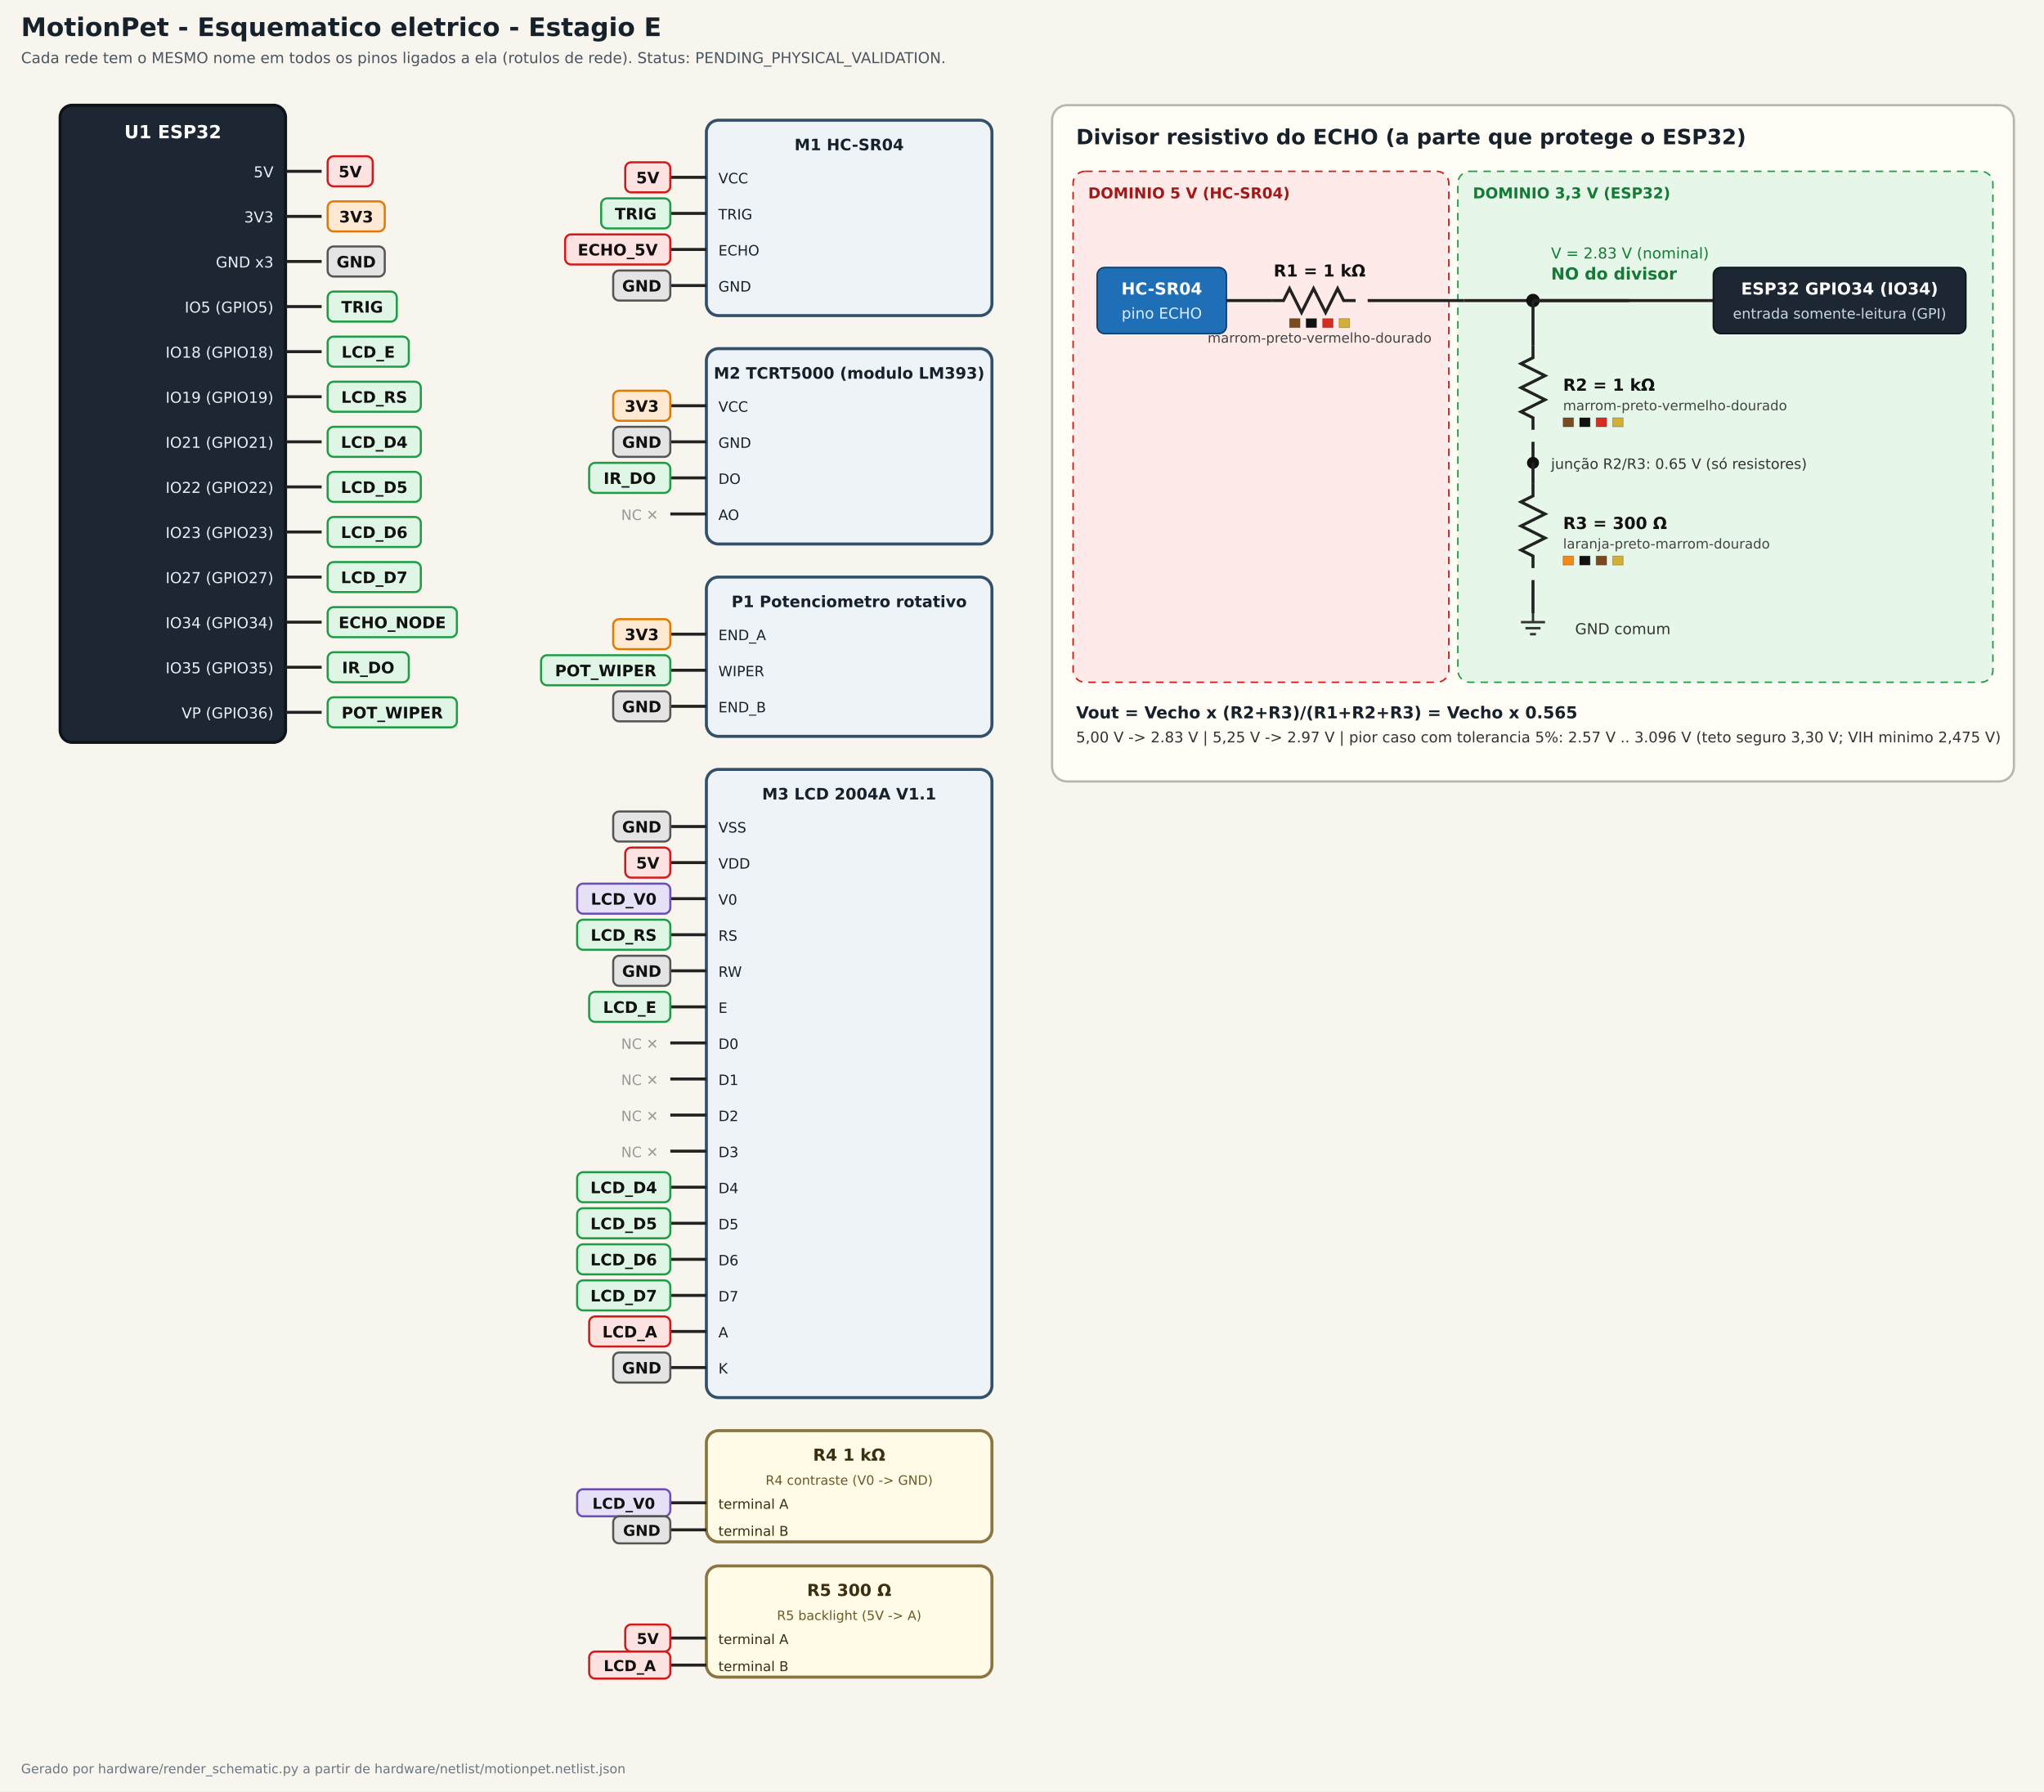
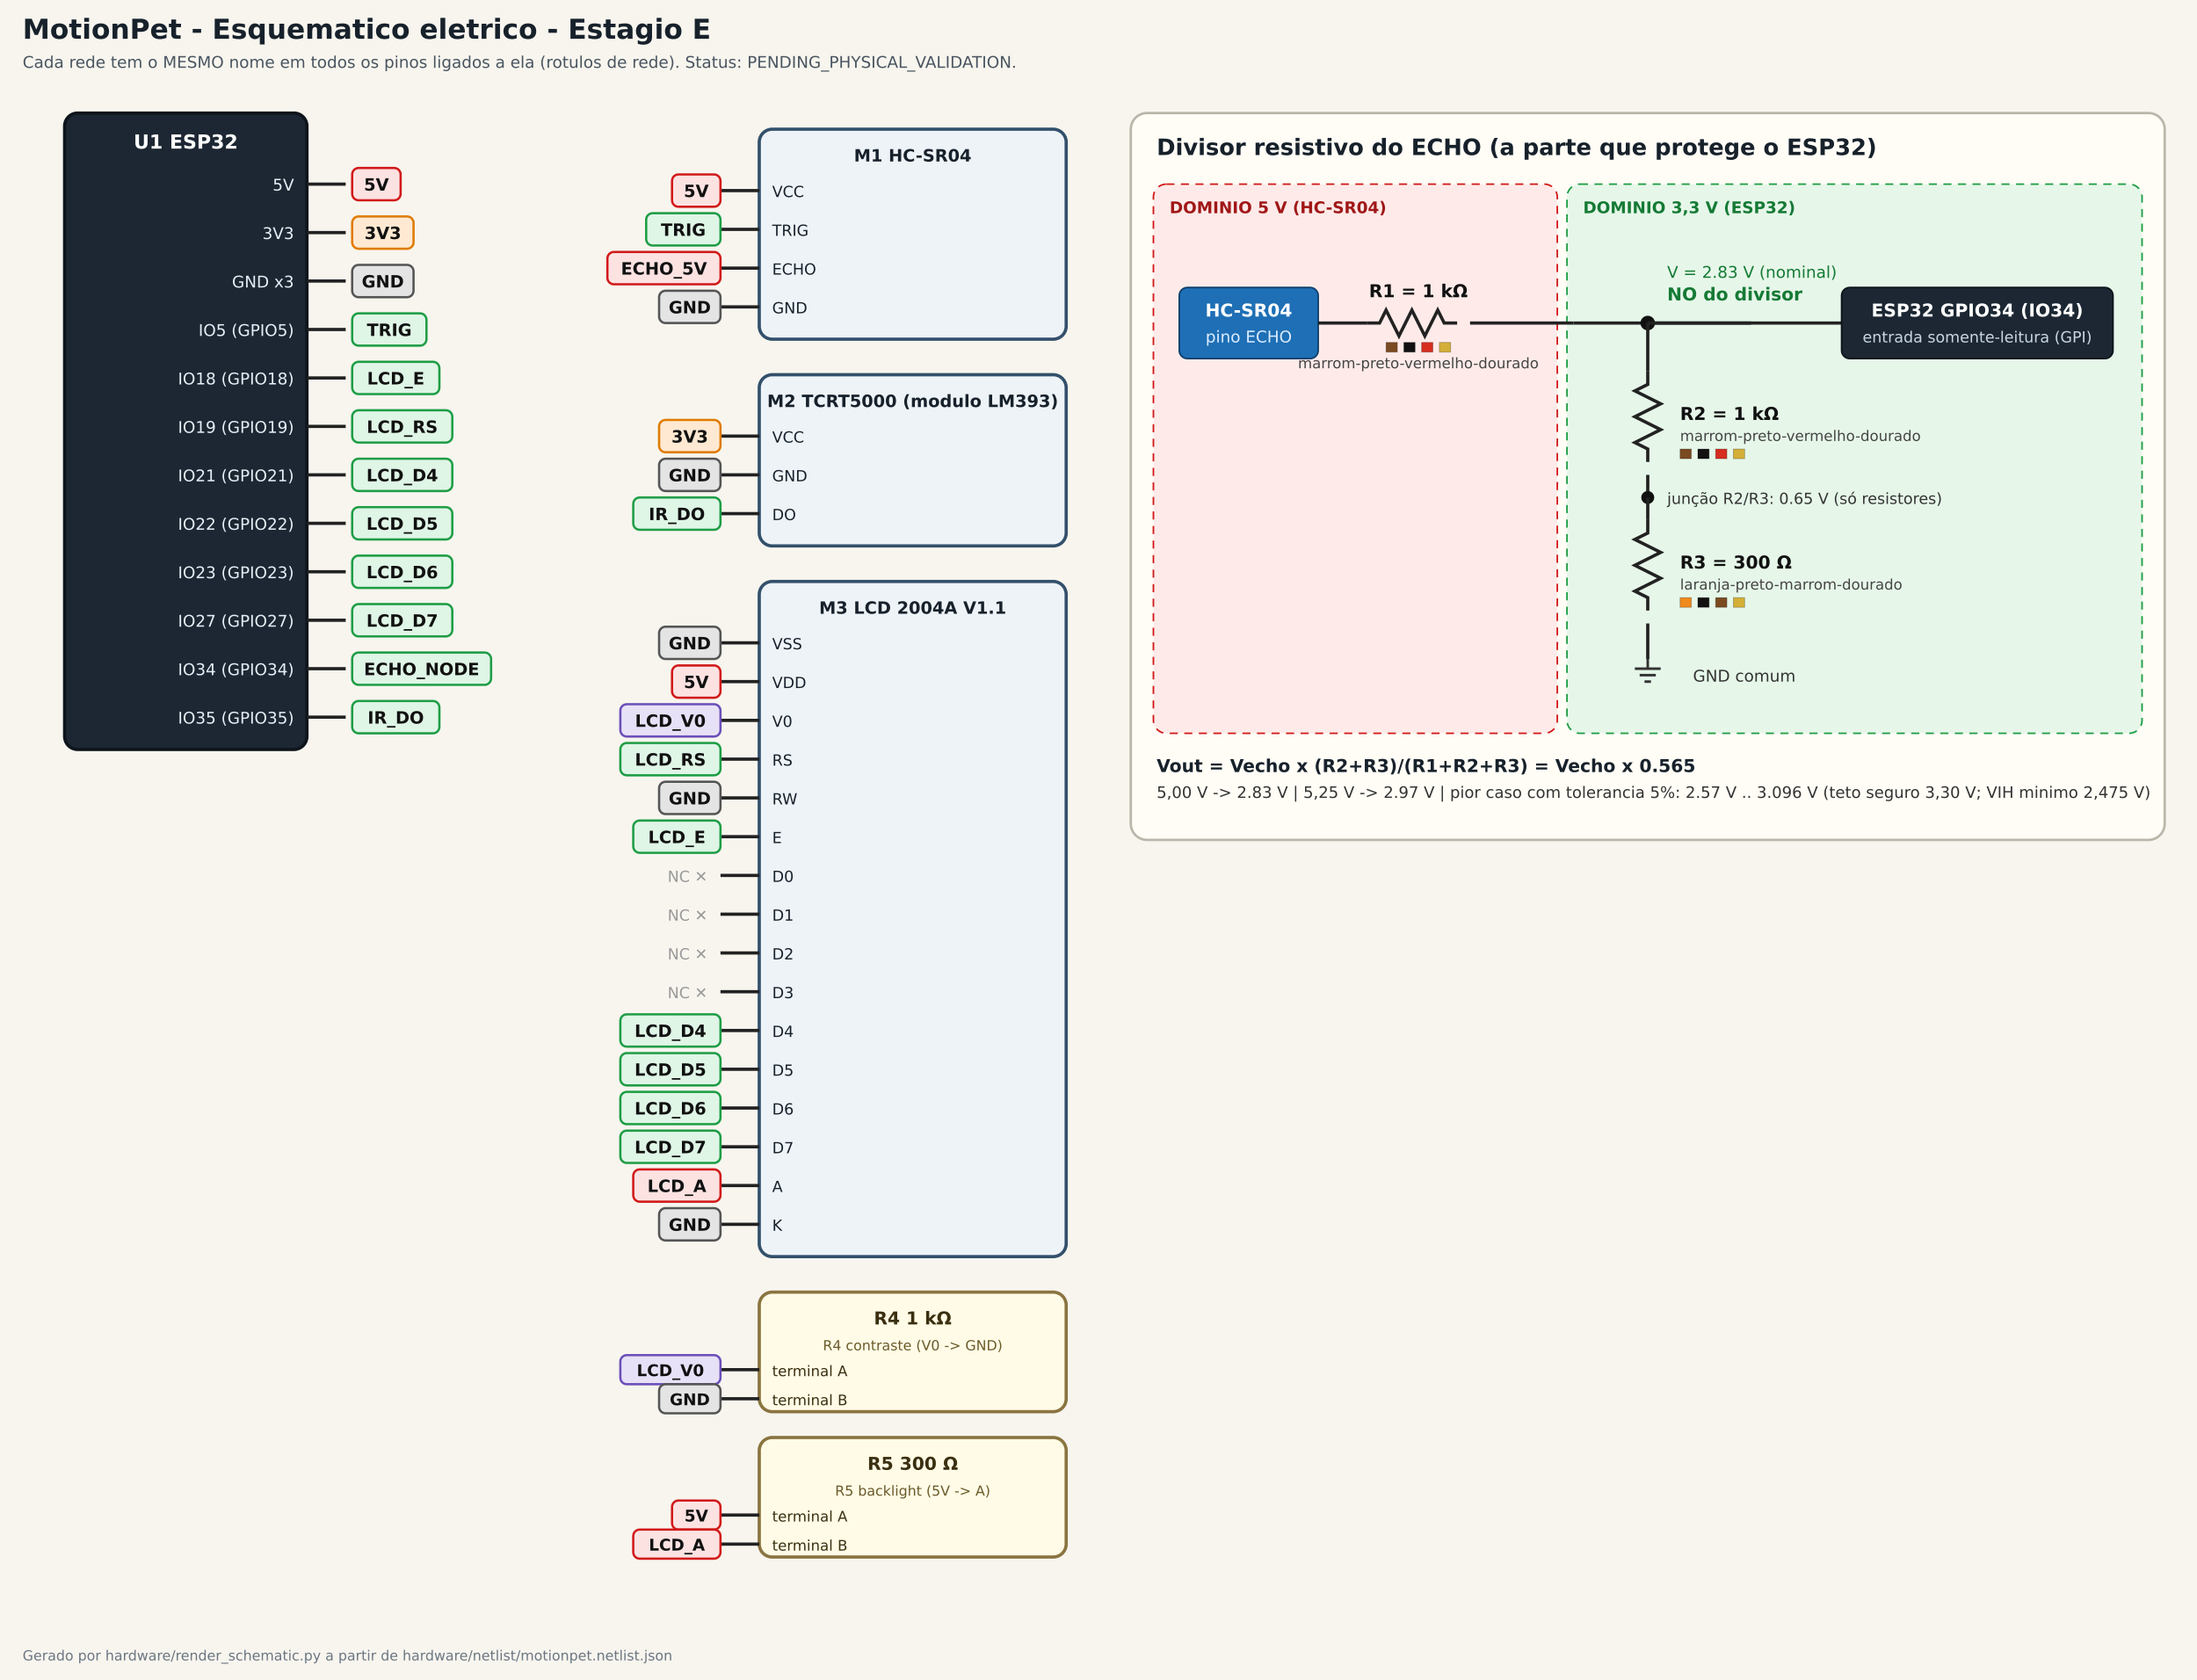
- <svg xmlns="http://www.w3.org/2000/svg" viewBox="0 0 1360 1192" width="1360" height="1192" font-family="DejaVu Sans, Verdana, Arial, sans-serif">
+ <svg xmlns="http://www.w3.org/2000/svg" viewBox="0 0 1360 1040" width="1360" height="1040" font-family="DejaVu Sans, Verdana, Arial, sans-serif">
  <rect width="100%" height="100%" fill="#f7f5ee" />
  <text x="14.0" y="24.0" font-family="DejaVu Sans, Verdana, Arial, sans-serif" font-size="17" fill="#17212b" text-anchor="start" font-weight="bold">MotionPet - Esquematico eletrico - Estagio E</text>
  <text x="14.0" y="42.0" font-family="DejaVu Sans, Verdana, Arial, sans-serif" font-size="10" fill="#4a5560" text-anchor="start" font-weight="normal">Cada rede tem o MESMO nome em todos os pinos ligados a ela (rotulos de rede). Status: PENDING_PHYSICAL_VALIDATION.</text>
-   <rect x="40" y="70" width="150" height="424" rx="8" fill="#1c2733" stroke="#0d141b" stroke-width="2" />
+   <rect x="40" y="70" width="150" height="394" rx="8" fill="#1c2733" stroke="#0d141b" stroke-width="2" />
  <text x="115.0" y="92.0" font-family="DejaVu Sans, Verdana, Arial, sans-serif" font-size="12" fill="#fff" text-anchor="middle" font-weight="bold">U1  ESP32</text>
  <path d="M190,114 h24" stroke="#222" stroke-width="2" />
  <text x="182.0" y="118.0" font-family="DejaVu Sans, Verdana, Arial, sans-serif" font-size="10" fill="#e6eef6" text-anchor="end" font-weight="normal">5V</text>
  <g>
    <rect x="218" y="104" width="30" height="20" rx="4" fill="#fde2e2" stroke="#d11a1a" stroke-width="1.4" />
    <text x="233.0" y="118.0" font-family="DejaVu Sans, Verdana, Arial, sans-serif" font-size="10.5" fill="#111" text-anchor="middle" font-weight="bold">5V</text>
  </g>
  <path d="M190,144 h24" stroke="#222" stroke-width="2" />
  <text x="182.0" y="148.0" font-family="DejaVu Sans, Verdana, Arial, sans-serif" font-size="10" fill="#e6eef6" text-anchor="end" font-weight="normal">3V3</text>
  <g>
    <rect x="218" y="134" width="38" height="20" rx="4" fill="#ffe9d2" stroke="#e07b00" stroke-width="1.4" />
    <text x="237.0" y="148.0" font-family="DejaVu Sans, Verdana, Arial, sans-serif" font-size="10.5" fill="#111" text-anchor="middle" font-weight="bold">3V3</text>
  </g>
  <path d="M190,174 h24" stroke="#222" stroke-width="2" />
  <text x="182.0" y="178.0" font-family="DejaVu Sans, Verdana, Arial, sans-serif" font-size="10" fill="#e6eef6" text-anchor="end" font-weight="normal">GND x3</text>
  <g>
    <rect x="218" y="164" width="38" height="20" rx="4" fill="#e4e4e4" stroke="#555" stroke-width="1.4" />
    <text x="237.0" y="178.0" font-family="DejaVu Sans, Verdana, Arial, sans-serif" font-size="10.5" fill="#111" text-anchor="middle" font-weight="bold">GND</text>
  </g>
  <path d="M190,204 h24" stroke="#222" stroke-width="2" />
  <text x="182.0" y="208.0" font-family="DejaVu Sans, Verdana, Arial, sans-serif" font-size="10" fill="#e6eef6" text-anchor="end" font-weight="normal">IO5 (GPIO5)</text>
  <g>
    <rect x="218" y="194" width="46" height="20" rx="4" fill="#dff5e6" stroke="#1f9d46" stroke-width="1.4" />
    <text x="241.0" y="208.0" font-family="DejaVu Sans, Verdana, Arial, sans-serif" font-size="10.5" fill="#111" text-anchor="middle" font-weight="bold">TRIG</text>
  </g>
  <path d="M190,234 h24" stroke="#222" stroke-width="2" />
  <text x="182.0" y="238.0" font-family="DejaVu Sans, Verdana, Arial, sans-serif" font-size="10" fill="#e6eef6" text-anchor="end" font-weight="normal">IO18 (GPIO18)</text>
  <g>
    <rect x="218" y="224" width="54" height="20" rx="4" fill="#dff5e6" stroke="#1f9d46" stroke-width="1.4" />
    <text x="245.0" y="238.0" font-family="DejaVu Sans, Verdana, Arial, sans-serif" font-size="10.5" fill="#111" text-anchor="middle" font-weight="bold">LCD_E</text>
  </g>
  <path d="M190,264 h24" stroke="#222" stroke-width="2" />
  <text x="182.0" y="268.0" font-family="DejaVu Sans, Verdana, Arial, sans-serif" font-size="10" fill="#e6eef6" text-anchor="end" font-weight="normal">IO19 (GPIO19)</text>
  <g>
    <rect x="218" y="254" width="62" height="20" rx="4" fill="#dff5e6" stroke="#1f9d46" stroke-width="1.4" />
    <text x="249.0" y="268.0" font-family="DejaVu Sans, Verdana, Arial, sans-serif" font-size="10.5" fill="#111" text-anchor="middle" font-weight="bold">LCD_RS</text>
  </g>
  <path d="M190,294 h24" stroke="#222" stroke-width="2" />
  <text x="182.0" y="298.0" font-family="DejaVu Sans, Verdana, Arial, sans-serif" font-size="10" fill="#e6eef6" text-anchor="end" font-weight="normal">IO21 (GPIO21)</text>
  <g>
    <rect x="218" y="284" width="62" height="20" rx="4" fill="#dff5e6" stroke="#1f9d46" stroke-width="1.4" />
    <text x="249.0" y="298.0" font-family="DejaVu Sans, Verdana, Arial, sans-serif" font-size="10.5" fill="#111" text-anchor="middle" font-weight="bold">LCD_D4</text>
  </g>
  <path d="M190,324 h24" stroke="#222" stroke-width="2" />
  <text x="182.0" y="328.0" font-family="DejaVu Sans, Verdana, Arial, sans-serif" font-size="10" fill="#e6eef6" text-anchor="end" font-weight="normal">IO22 (GPIO22)</text>
  <g>
    <rect x="218" y="314" width="62" height="20" rx="4" fill="#dff5e6" stroke="#1f9d46" stroke-width="1.4" />
    <text x="249.0" y="328.0" font-family="DejaVu Sans, Verdana, Arial, sans-serif" font-size="10.5" fill="#111" text-anchor="middle" font-weight="bold">LCD_D5</text>
  </g>
  <path d="M190,354 h24" stroke="#222" stroke-width="2" />
  <text x="182.0" y="358.0" font-family="DejaVu Sans, Verdana, Arial, sans-serif" font-size="10" fill="#e6eef6" text-anchor="end" font-weight="normal">IO23 (GPIO23)</text>
  <g>
    <rect x="218" y="344" width="62" height="20" rx="4" fill="#dff5e6" stroke="#1f9d46" stroke-width="1.4" />
    <text x="249.0" y="358.0" font-family="DejaVu Sans, Verdana, Arial, sans-serif" font-size="10.5" fill="#111" text-anchor="middle" font-weight="bold">LCD_D6</text>
  </g>
  <path d="M190,384 h24" stroke="#222" stroke-width="2" />
  <text x="182.0" y="388.0" font-family="DejaVu Sans, Verdana, Arial, sans-serif" font-size="10" fill="#e6eef6" text-anchor="end" font-weight="normal">IO27 (GPIO27)</text>
  <g>
    <rect x="218" y="374" width="62" height="20" rx="4" fill="#dff5e6" stroke="#1f9d46" stroke-width="1.4" />
    <text x="249.0" y="388.0" font-family="DejaVu Sans, Verdana, Arial, sans-serif" font-size="10.5" fill="#111" text-anchor="middle" font-weight="bold">LCD_D7</text>
  </g>
  <path d="M190,414 h24" stroke="#222" stroke-width="2" />
  <text x="182.0" y="418.0" font-family="DejaVu Sans, Verdana, Arial, sans-serif" font-size="10" fill="#e6eef6" text-anchor="end" font-weight="normal">IO34 (GPIO34)</text>
  <g>
    <rect x="218" y="404" width="86" height="20" rx="4" fill="#dff5e6" stroke="#1f9d46" stroke-width="1.4" />
    <text x="261.0" y="418.0" font-family="DejaVu Sans, Verdana, Arial, sans-serif" font-size="10.5" fill="#111" text-anchor="middle" font-weight="bold">ECHO_NODE</text>
  </g>
  <path d="M190,444 h24" stroke="#222" stroke-width="2" />
  <text x="182.0" y="448.0" font-family="DejaVu Sans, Verdana, Arial, sans-serif" font-size="10" fill="#e6eef6" text-anchor="end" font-weight="normal">IO35 (GPIO35)</text>
  <g>
    <rect x="218" y="434" width="54" height="20" rx="4" fill="#dff5e6" stroke="#1f9d46" stroke-width="1.4" />
    <text x="245.0" y="448.0" font-family="DejaVu Sans, Verdana, Arial, sans-serif" font-size="10.5" fill="#111" text-anchor="middle" font-weight="bold">IR_DO</text>
-   </g>
-   <path d="M190,474 h24" stroke="#222" stroke-width="2" />
-   <text x="182.0" y="478.0" font-family="DejaVu Sans, Verdana, Arial, sans-serif" font-size="10" fill="#e6eef6" text-anchor="end" font-weight="normal">VP (GPIO36)</text>
-   <g>
-     <rect x="218" y="464" width="86" height="20" rx="4" fill="#dff5e6" stroke="#1f9d46" stroke-width="1.4" />
-     <text x="261.0" y="478.0" font-family="DejaVu Sans, Verdana, Arial, sans-serif" font-size="10.5" fill="#111" text-anchor="middle" font-weight="bold">POT_WIPER</text>
  </g>
  <rect x="470" y="80" width="190" height="130" rx="8" fill="#eef3f8" stroke="#33506b" stroke-width="2" />
  <text x="565.0" y="100.0" font-family="DejaVu Sans, Verdana, Arial, sans-serif" font-size="10.5" fill="#17212b" text-anchor="middle" font-weight="bold">M1  HC-SR04</text>
  <path d="M470,118 h-24" stroke="#222" stroke-width="2" />
  <text x="478.0" y="122.0" font-family="DejaVu Sans, Verdana, Arial, sans-serif" font-size="9.5" fill="#17212b" text-anchor="start" font-weight="normal">VCC</text>
  <g>
    <rect x="416" y="108" width="30" height="20" rx="4" fill="#fde2e2" stroke="#d11a1a" stroke-width="1.4" />
    <text x="431.0" y="122.0" font-family="DejaVu Sans, Verdana, Arial, sans-serif" font-size="10.5" fill="#111" text-anchor="middle" font-weight="bold">5V</text>
  </g>
  <path d="M470,142 h-24" stroke="#222" stroke-width="2" />
  <text x="478.0" y="146.0" font-family="DejaVu Sans, Verdana, Arial, sans-serif" font-size="9.5" fill="#17212b" text-anchor="start" font-weight="normal">TRIG</text>
  <g>
    <rect x="400" y="132" width="46" height="20" rx="4" fill="#dff5e6" stroke="#1f9d46" stroke-width="1.4" />
    <text x="423.0" y="146.0" font-family="DejaVu Sans, Verdana, Arial, sans-serif" font-size="10.5" fill="#111" text-anchor="middle" font-weight="bold">TRIG</text>
  </g>
  <path d="M470,166 h-24" stroke="#222" stroke-width="2" />
  <text x="478.0" y="170.0" font-family="DejaVu Sans, Verdana, Arial, sans-serif" font-size="9.5" fill="#17212b" text-anchor="start" font-weight="normal">ECHO</text>
  <g>
    <rect x="376" y="156" width="70" height="20" rx="4" fill="#fde2e2" stroke="#d11a1a" stroke-width="1.4" />
    <text x="411.0" y="170.0" font-family="DejaVu Sans, Verdana, Arial, sans-serif" font-size="10.5" fill="#111" text-anchor="middle" font-weight="bold">ECHO_5V</text>
  </g>
  <path d="M470,190 h-24" stroke="#222" stroke-width="2" />
  <text x="478.0" y="194.0" font-family="DejaVu Sans, Verdana, Arial, sans-serif" font-size="9.5" fill="#17212b" text-anchor="start" font-weight="normal">GND</text>
  <g>
    <rect x="408" y="180" width="38" height="20" rx="4" fill="#e4e4e4" stroke="#555" stroke-width="1.4" />
    <text x="427.0" y="194.0" font-family="DejaVu Sans, Verdana, Arial, sans-serif" font-size="10.5" fill="#111" text-anchor="middle" font-weight="bold">GND</text>
  </g>
-   <rect x="470" y="232" width="190" height="130" rx="8" fill="#eef3f8" stroke="#33506b" stroke-width="2" />
+   <rect x="470" y="232" width="190" height="106" rx="8" fill="#eef3f8" stroke="#33506b" stroke-width="2" />
  <text x="565.0" y="252.0" font-family="DejaVu Sans, Verdana, Arial, sans-serif" font-size="10.5" fill="#17212b" text-anchor="middle" font-weight="bold">M2  TCRT5000 (modulo LM393)</text>
  <path d="M470,270 h-24" stroke="#222" stroke-width="2" />
  <text x="478.0" y="274.0" font-family="DejaVu Sans, Verdana, Arial, sans-serif" font-size="9.5" fill="#17212b" text-anchor="start" font-weight="normal">VCC</text>
  <g>
    <rect x="408" y="260" width="38" height="20" rx="4" fill="#ffe9d2" stroke="#e07b00" stroke-width="1.4" />
    <text x="427.0" y="274.0" font-family="DejaVu Sans, Verdana, Arial, sans-serif" font-size="10.5" fill="#111" text-anchor="middle" font-weight="bold">3V3</text>
  </g>
  <path d="M470,294 h-24" stroke="#222" stroke-width="2" />
  <text x="478.0" y="298.0" font-family="DejaVu Sans, Verdana, Arial, sans-serif" font-size="9.5" fill="#17212b" text-anchor="start" font-weight="normal">GND</text>
  <g>
    <rect x="408" y="284" width="38" height="20" rx="4" fill="#e4e4e4" stroke="#555" stroke-width="1.4" />
    <text x="427.0" y="298.0" font-family="DejaVu Sans, Verdana, Arial, sans-serif" font-size="10.5" fill="#111" text-anchor="middle" font-weight="bold">GND</text>
  </g>
  <path d="M470,318 h-24" stroke="#222" stroke-width="2" />
  <text x="478.0" y="322.0" font-family="DejaVu Sans, Verdana, Arial, sans-serif" font-size="9.5" fill="#17212b" text-anchor="start" font-weight="normal">DO</text>
  <g>
    <rect x="392" y="308" width="54" height="20" rx="4" fill="#dff5e6" stroke="#1f9d46" stroke-width="1.4" />
    <text x="419.0" y="322.0" font-family="DejaVu Sans, Verdana, Arial, sans-serif" font-size="10.5" fill="#111" text-anchor="middle" font-weight="bold">IR_DO</text>
  </g>
-   <path d="M470,342 h-24" stroke="#222" stroke-width="2" />
-   <text x="478.0" y="346.0" font-family="DejaVu Sans, Verdana, Arial, sans-serif" font-size="9.5" fill="#17212b" text-anchor="start" font-weight="normal">AO</text>
-   <text x="438.0" y="346.0" font-family="DejaVu Sans, Verdana, Arial, sans-serif" font-size="9.5" fill="#999" text-anchor="end" font-weight="normal">NC ✕</text>
-   <rect x="470" y="384" width="190" height="106" rx="8" fill="#eef3f8" stroke="#33506b" stroke-width="2" />
-   <text x="565.0" y="404.0" font-family="DejaVu Sans, Verdana, Arial, sans-serif" font-size="10.5" fill="#17212b" text-anchor="middle" font-weight="bold">P1  Potenciometro rotativo</text>
+   <rect x="470" y="360" width="190" height="418" rx="8" fill="#eef3f8" stroke="#33506b" stroke-width="2" />
+   <text x="565.0" y="380.0" font-family="DejaVu Sans, Verdana, Arial, sans-serif" font-size="10.5" fill="#17212b" text-anchor="middle" font-weight="bold">M3  LCD 2004A V1.1</text>
+   <path d="M470,398 h-24" stroke="#222" stroke-width="2" />
+   <text x="478.0" y="402.0" font-family="DejaVu Sans, Verdana, Arial, sans-serif" font-size="9.5" fill="#17212b" text-anchor="start" font-weight="normal">VSS</text>
+   <g>
+     <rect x="408" y="388" width="38" height="20" rx="4" fill="#e4e4e4" stroke="#555" stroke-width="1.4" />
+     <text x="427.0" y="402.0" font-family="DejaVu Sans, Verdana, Arial, sans-serif" font-size="10.5" fill="#111" text-anchor="middle" font-weight="bold">GND</text>
+   </g>
  <path d="M470,422 h-24" stroke="#222" stroke-width="2" />
-   <text x="478.0" y="426.0" font-family="DejaVu Sans, Verdana, Arial, sans-serif" font-size="9.5" fill="#17212b" text-anchor="start" font-weight="normal">END_A</text>
-   <g>
-     <rect x="408" y="412" width="38" height="20" rx="4" fill="#ffe9d2" stroke="#e07b00" stroke-width="1.4" />
-     <text x="427.0" y="426.0" font-family="DejaVu Sans, Verdana, Arial, sans-serif" font-size="10.5" fill="#111" text-anchor="middle" font-weight="bold">3V3</text>
+   <text x="478.0" y="426.0" font-family="DejaVu Sans, Verdana, Arial, sans-serif" font-size="9.5" fill="#17212b" text-anchor="start" font-weight="normal">VDD</text>
+   <g>
+     <rect x="416" y="412" width="30" height="20" rx="4" fill="#fde2e2" stroke="#d11a1a" stroke-width="1.4" />
+     <text x="431.0" y="426.0" font-family="DejaVu Sans, Verdana, Arial, sans-serif" font-size="10.5" fill="#111" text-anchor="middle" font-weight="bold">5V</text>
  </g>
  <path d="M470,446 h-24" stroke="#222" stroke-width="2" />
-   <text x="478.0" y="450.0" font-family="DejaVu Sans, Verdana, Arial, sans-serif" font-size="9.5" fill="#17212b" text-anchor="start" font-weight="normal">WIPER</text>
-   <g>
-     <rect x="360" y="436" width="86" height="20" rx="4" fill="#dff5e6" stroke="#1f9d46" stroke-width="1.4" />
-     <text x="403.0" y="450.0" font-family="DejaVu Sans, Verdana, Arial, sans-serif" font-size="10.5" fill="#111" text-anchor="middle" font-weight="bold">POT_WIPER</text>
+   <text x="478.0" y="450.0" font-family="DejaVu Sans, Verdana, Arial, sans-serif" font-size="9.5" fill="#17212b" text-anchor="start" font-weight="normal">V0</text>
+   <g>
+     <rect x="384" y="436" width="62" height="20" rx="4" fill="#e7e1f7" stroke="#6b4fb8" stroke-width="1.4" />
+     <text x="415.0" y="450.0" font-family="DejaVu Sans, Verdana, Arial, sans-serif" font-size="10.5" fill="#111" text-anchor="middle" font-weight="bold">LCD_V0</text>
  </g>
  <path d="M470,470 h-24" stroke="#222" stroke-width="2" />
-   <text x="478.0" y="474.0" font-family="DejaVu Sans, Verdana, Arial, sans-serif" font-size="9.5" fill="#17212b" text-anchor="start" font-weight="normal">END_B</text>
-   <g>
-     <rect x="408" y="460" width="38" height="20" rx="4" fill="#e4e4e4" stroke="#555" stroke-width="1.4" />
-     <text x="427.0" y="474.0" font-family="DejaVu Sans, Verdana, Arial, sans-serif" font-size="10.5" fill="#111" text-anchor="middle" font-weight="bold">GND</text>
-   </g>
-   <rect x="470" y="512" width="190" height="418" rx="8" fill="#eef3f8" stroke="#33506b" stroke-width="2" />
-   <text x="565.0" y="532.0" font-family="DejaVu Sans, Verdana, Arial, sans-serif" font-size="10.5" fill="#17212b" text-anchor="middle" font-weight="bold">M3  LCD 2004A V1.1</text>
-   <path d="M470,550 h-24" stroke="#222" stroke-width="2" />
-   <text x="478.0" y="554.0" font-family="DejaVu Sans, Verdana, Arial, sans-serif" font-size="9.5" fill="#17212b" text-anchor="start" font-weight="normal">VSS</text>
-   <g>
-     <rect x="408" y="540" width="38" height="20" rx="4" fill="#e4e4e4" stroke="#555" stroke-width="1.4" />
-     <text x="427.0" y="554.0" font-family="DejaVu Sans, Verdana, Arial, sans-serif" font-size="10.5" fill="#111" text-anchor="middle" font-weight="bold">GND</text>
-   </g>
-   <path d="M470,574 h-24" stroke="#222" stroke-width="2" />
-   <text x="478.0" y="578.0" font-family="DejaVu Sans, Verdana, Arial, sans-serif" font-size="9.5" fill="#17212b" text-anchor="start" font-weight="normal">VDD</text>
-   <g>
-     <rect x="416" y="564" width="30" height="20" rx="4" fill="#fde2e2" stroke="#d11a1a" stroke-width="1.4" />
-     <text x="431.0" y="578.0" font-family="DejaVu Sans, Verdana, Arial, sans-serif" font-size="10.5" fill="#111" text-anchor="middle" font-weight="bold">5V</text>
-   </g>
-   <path d="M470,598 h-24" stroke="#222" stroke-width="2" />
-   <text x="478.0" y="602.0" font-family="DejaVu Sans, Verdana, Arial, sans-serif" font-size="9.5" fill="#17212b" text-anchor="start" font-weight="normal">V0</text>
-   <g>
-     <rect x="384" y="588" width="62" height="20" rx="4" fill="#e7e1f7" stroke="#6b4fb8" stroke-width="1.4" />
-     <text x="415.0" y="602.0" font-family="DejaVu Sans, Verdana, Arial, sans-serif" font-size="10.5" fill="#111" text-anchor="middle" font-weight="bold">LCD_V0</text>
-   </g>
-   <path d="M470,622 h-24" stroke="#222" stroke-width="2" />
-   <text x="478.0" y="626.0" font-family="DejaVu Sans, Verdana, Arial, sans-serif" font-size="9.5" fill="#17212b" text-anchor="start" font-weight="normal">RS</text>
-   <g>
-     <rect x="384" y="612" width="62" height="20" rx="4" fill="#dff5e6" stroke="#1f9d46" stroke-width="1.4" />
-     <text x="415.0" y="626.0" font-family="DejaVu Sans, Verdana, Arial, sans-serif" font-size="10.5" fill="#111" text-anchor="middle" font-weight="bold">LCD_RS</text>
-   </g>
-   <path d="M470,646 h-24" stroke="#222" stroke-width="2" />
-   <text x="478.0" y="650.0" font-family="DejaVu Sans, Verdana, Arial, sans-serif" font-size="9.5" fill="#17212b" text-anchor="start" font-weight="normal">RW</text>
-   <g>
-     <rect x="408" y="636" width="38" height="20" rx="4" fill="#e4e4e4" stroke="#555" stroke-width="1.4" />
-     <text x="427.0" y="650.0" font-family="DejaVu Sans, Verdana, Arial, sans-serif" font-size="10.5" fill="#111" text-anchor="middle" font-weight="bold">GND</text>
-   </g>
-   <path d="M470,670 h-24" stroke="#222" stroke-width="2" />
-   <text x="478.0" y="674.0" font-family="DejaVu Sans, Verdana, Arial, sans-serif" font-size="9.5" fill="#17212b" text-anchor="start" font-weight="normal">E</text>
-   <g>
-     <rect x="392" y="660" width="54" height="20" rx="4" fill="#dff5e6" stroke="#1f9d46" stroke-width="1.4" />
-     <text x="419.0" y="674.0" font-family="DejaVu Sans, Verdana, Arial, sans-serif" font-size="10.5" fill="#111" text-anchor="middle" font-weight="bold">LCD_E</text>
-   </g>
-   <path d="M470,694 h-24" stroke="#222" stroke-width="2" />
-   <text x="478.0" y="698.0" font-family="DejaVu Sans, Verdana, Arial, sans-serif" font-size="9.5" fill="#17212b" text-anchor="start" font-weight="normal">D0</text>
-   <text x="438.0" y="698.0" font-family="DejaVu Sans, Verdana, Arial, sans-serif" font-size="9.5" fill="#999" text-anchor="end" font-weight="normal">NC ✕</text>
-   <path d="M470,718 h-24" stroke="#222" stroke-width="2" />
-   <text x="478.0" y="722.0" font-family="DejaVu Sans, Verdana, Arial, sans-serif" font-size="9.5" fill="#17212b" text-anchor="start" font-weight="normal">D1</text>
-   <text x="438.0" y="722.0" font-family="DejaVu Sans, Verdana, Arial, sans-serif" font-size="9.5" fill="#999" text-anchor="end" font-weight="normal">NC ✕</text>
-   <path d="M470,742 h-24" stroke="#222" stroke-width="2" />
-   <text x="478.0" y="746.0" font-family="DejaVu Sans, Verdana, Arial, sans-serif" font-size="9.5" fill="#17212b" text-anchor="start" font-weight="normal">D2</text>
-   <text x="438.0" y="746.0" font-family="DejaVu Sans, Verdana, Arial, sans-serif" font-size="9.5" fill="#999" text-anchor="end" font-weight="normal">NC ✕</text>
-   <path d="M470,766 h-24" stroke="#222" stroke-width="2" />
-   <text x="478.0" y="770.0" font-family="DejaVu Sans, Verdana, Arial, sans-serif" font-size="9.5" fill="#17212b" text-anchor="start" font-weight="normal">D3</text>
-   <text x="438.0" y="770.0" font-family="DejaVu Sans, Verdana, Arial, sans-serif" font-size="9.5" fill="#999" text-anchor="end" font-weight="normal">NC ✕</text>
-   <path d="M470,790 h-24" stroke="#222" stroke-width="2" />
-   <text x="478.0" y="794.0" font-family="DejaVu Sans, Verdana, Arial, sans-serif" font-size="9.5" fill="#17212b" text-anchor="start" font-weight="normal">D4</text>
-   <g>
-     <rect x="384" y="780" width="62" height="20" rx="4" fill="#dff5e6" stroke="#1f9d46" stroke-width="1.4" />
-     <text x="415.0" y="794.0" font-family="DejaVu Sans, Verdana, Arial, sans-serif" font-size="10.5" fill="#111" text-anchor="middle" font-weight="bold">LCD_D4</text>
-   </g>
-   <path d="M470,814 h-24" stroke="#222" stroke-width="2" />
-   <text x="478.0" y="818.0" font-family="DejaVu Sans, Verdana, Arial, sans-serif" font-size="9.5" fill="#17212b" text-anchor="start" font-weight="normal">D5</text>
-   <g>
-     <rect x="384" y="804" width="62" height="20" rx="4" fill="#dff5e6" stroke="#1f9d46" stroke-width="1.4" />
-     <text x="415.0" y="818.0" font-family="DejaVu Sans, Verdana, Arial, sans-serif" font-size="10.5" fill="#111" text-anchor="middle" font-weight="bold">LCD_D5</text>
-   </g>
-   <path d="M470,838 h-24" stroke="#222" stroke-width="2" />
-   <text x="478.0" y="842.0" font-family="DejaVu Sans, Verdana, Arial, sans-serif" font-size="9.5" fill="#17212b" text-anchor="start" font-weight="normal">D6</text>
-   <g>
-     <rect x="384" y="828" width="62" height="20" rx="4" fill="#dff5e6" stroke="#1f9d46" stroke-width="1.4" />
-     <text x="415.0" y="842.0" font-family="DejaVu Sans, Verdana, Arial, sans-serif" font-size="10.5" fill="#111" text-anchor="middle" font-weight="bold">LCD_D6</text>
-   </g>
-   <path d="M470,862 h-24" stroke="#222" stroke-width="2" />
-   <text x="478.0" y="866.0" font-family="DejaVu Sans, Verdana, Arial, sans-serif" font-size="9.5" fill="#17212b" text-anchor="start" font-weight="normal">D7</text>
-   <g>
-     <rect x="384" y="852" width="62" height="20" rx="4" fill="#dff5e6" stroke="#1f9d46" stroke-width="1.4" />
-     <text x="415.0" y="866.0" font-family="DejaVu Sans, Verdana, Arial, sans-serif" font-size="10.5" fill="#111" text-anchor="middle" font-weight="bold">LCD_D7</text>
-   </g>
-   <path d="M470,886 h-24" stroke="#222" stroke-width="2" />
-   <text x="478.0" y="890.0" font-family="DejaVu Sans, Verdana, Arial, sans-serif" font-size="9.5" fill="#17212b" text-anchor="start" font-weight="normal">A</text>
-   <g>
-     <rect x="392" y="876" width="54" height="20" rx="4" fill="#fde2e2" stroke="#d11a1a" stroke-width="1.4" />
-     <text x="419.0" y="890.0" font-family="DejaVu Sans, Verdana, Arial, sans-serif" font-size="10.5" fill="#111" text-anchor="middle" font-weight="bold">LCD_A</text>
-   </g>
-   <path d="M470,910 h-24" stroke="#222" stroke-width="2" />
-   <text x="478.0" y="914.0" font-family="DejaVu Sans, Verdana, Arial, sans-serif" font-size="9.5" fill="#17212b" text-anchor="start" font-weight="normal">K</text>
-   <g>
-     <rect x="408" y="900" width="38" height="20" rx="4" fill="#e4e4e4" stroke="#555" stroke-width="1.4" />
-     <text x="427.0" y="914.0" font-family="DejaVu Sans, Verdana, Arial, sans-serif" font-size="10.5" fill="#111" text-anchor="middle" font-weight="bold">GND</text>
-   </g>
-   <rect x="470" y="952" width="190" height="74" rx="8" fill="#fffbe6" stroke="#8a7440" stroke-width="2" />
-   <text x="565.0" y="972.0" font-family="DejaVu Sans, Verdana, Arial, sans-serif" font-size="11" fill="#3a2f10" text-anchor="middle" font-weight="bold">R4  1 kΩ</text>
-   <text x="565.0" y="988.0" font-family="DejaVu Sans, Verdana, Arial, sans-serif" font-size="8.6" fill="#6a5a2a" text-anchor="middle" font-weight="normal">R4 contraste (V0 -&gt; GND)</text>
-   <path d="M470,1000 h-24" stroke="#222" stroke-width="2" />
-   <g>
-     <rect x="384" y="991" width="62" height="18" rx="4" fill="#e7e1f7" stroke="#6b4fb8" stroke-width="1.4" />
-     <text x="415.0" y="1004.0" font-family="DejaVu Sans, Verdana, Arial, sans-serif" font-size="10" fill="#111" text-anchor="middle" font-weight="bold">LCD_V0</text>
-   </g>
-   <text x="478.0" y="1004.0" font-family="DejaVu Sans, Verdana, Arial, sans-serif" font-size="9" fill="#3a2f10" text-anchor="start" font-weight="normal">terminal A</text>
-   <path d="M470,1018 h-24" stroke="#222" stroke-width="2" />
-   <g>
-     <rect x="408" y="1009" width="38" height="18" rx="4" fill="#e4e4e4" stroke="#555" stroke-width="1.4" />
-     <text x="427.0" y="1022.0" font-family="DejaVu Sans, Verdana, Arial, sans-serif" font-size="10" fill="#111" text-anchor="middle" font-weight="bold">GND</text>
-   </g>
-   <text x="478.0" y="1022.0" font-family="DejaVu Sans, Verdana, Arial, sans-serif" font-size="9" fill="#3a2f10" text-anchor="start" font-weight="normal">terminal B</text>
-   <rect x="470" y="1042" width="190" height="74" rx="8" fill="#fffbe6" stroke="#8a7440" stroke-width="2" />
-   <text x="565.0" y="1062.0" font-family="DejaVu Sans, Verdana, Arial, sans-serif" font-size="11" fill="#3a2f10" text-anchor="middle" font-weight="bold">R5  300 Ω</text>
-   <text x="565.0" y="1078.0" font-family="DejaVu Sans, Verdana, Arial, sans-serif" font-size="8.6" fill="#6a5a2a" text-anchor="middle" font-weight="normal">R5 backlight (5V -&gt; A)</text>
-   <path d="M470,1090 h-24" stroke="#222" stroke-width="2" />
-   <g>
-     <rect x="416" y="1081" width="30" height="18" rx="4" fill="#fde2e2" stroke="#d11a1a" stroke-width="1.4" />
-     <text x="431.0" y="1094.0" font-family="DejaVu Sans, Verdana, Arial, sans-serif" font-size="10" fill="#111" text-anchor="middle" font-weight="bold">5V</text>
-   </g>
-   <text x="478.0" y="1094.0" font-family="DejaVu Sans, Verdana, Arial, sans-serif" font-size="9" fill="#3a2f10" text-anchor="start" font-weight="normal">terminal A</text>
-   <path d="M470,1108 h-24" stroke="#222" stroke-width="2" />
-   <g>
-     <rect x="392" y="1099" width="54" height="18" rx="4" fill="#fde2e2" stroke="#d11a1a" stroke-width="1.4" />
-     <text x="419.0" y="1112.0" font-family="DejaVu Sans, Verdana, Arial, sans-serif" font-size="10" fill="#111" text-anchor="middle" font-weight="bold">LCD_A</text>
-   </g>
-   <text x="478.0" y="1112.0" font-family="DejaVu Sans, Verdana, Arial, sans-serif" font-size="9" fill="#3a2f10" text-anchor="start" font-weight="normal">terminal B</text>
+   <text x="478.0" y="474.0" font-family="DejaVu Sans, Verdana, Arial, sans-serif" font-size="9.5" fill="#17212b" text-anchor="start" font-weight="normal">RS</text>
+   <g>
+     <rect x="384" y="460" width="62" height="20" rx="4" fill="#dff5e6" stroke="#1f9d46" stroke-width="1.4" />
+     <text x="415.0" y="474.0" font-family="DejaVu Sans, Verdana, Arial, sans-serif" font-size="10.5" fill="#111" text-anchor="middle" font-weight="bold">LCD_RS</text>
+   </g>
+   <path d="M470,494 h-24" stroke="#222" stroke-width="2" />
+   <text x="478.0" y="498.0" font-family="DejaVu Sans, Verdana, Arial, sans-serif" font-size="9.5" fill="#17212b" text-anchor="start" font-weight="normal">RW</text>
+   <g>
+     <rect x="408" y="484" width="38" height="20" rx="4" fill="#e4e4e4" stroke="#555" stroke-width="1.4" />
+     <text x="427.0" y="498.0" font-family="DejaVu Sans, Verdana, Arial, sans-serif" font-size="10.5" fill="#111" text-anchor="middle" font-weight="bold">GND</text>
+   </g>
+   <path d="M470,518 h-24" stroke="#222" stroke-width="2" />
+   <text x="478.0" y="522.0" font-family="DejaVu Sans, Verdana, Arial, sans-serif" font-size="9.5" fill="#17212b" text-anchor="start" font-weight="normal">E</text>
+   <g>
+     <rect x="392" y="508" width="54" height="20" rx="4" fill="#dff5e6" stroke="#1f9d46" stroke-width="1.4" />
+     <text x="419.0" y="522.0" font-family="DejaVu Sans, Verdana, Arial, sans-serif" font-size="10.5" fill="#111" text-anchor="middle" font-weight="bold">LCD_E</text>
+   </g>
+   <path d="M470,542 h-24" stroke="#222" stroke-width="2" />
+   <text x="478.0" y="546.0" font-family="DejaVu Sans, Verdana, Arial, sans-serif" font-size="9.5" fill="#17212b" text-anchor="start" font-weight="normal">D0</text>
+   <text x="438.0" y="546.0" font-family="DejaVu Sans, Verdana, Arial, sans-serif" font-size="9.5" fill="#999" text-anchor="end" font-weight="normal">NC ✕</text>
+   <path d="M470,566 h-24" stroke="#222" stroke-width="2" />
+   <text x="478.0" y="570.0" font-family="DejaVu Sans, Verdana, Arial, sans-serif" font-size="9.5" fill="#17212b" text-anchor="start" font-weight="normal">D1</text>
+   <text x="438.0" y="570.0" font-family="DejaVu Sans, Verdana, Arial, sans-serif" font-size="9.5" fill="#999" text-anchor="end" font-weight="normal">NC ✕</text>
+   <path d="M470,590 h-24" stroke="#222" stroke-width="2" />
+   <text x="478.0" y="594.0" font-family="DejaVu Sans, Verdana, Arial, sans-serif" font-size="9.5" fill="#17212b" text-anchor="start" font-weight="normal">D2</text>
+   <text x="438.0" y="594.0" font-family="DejaVu Sans, Verdana, Arial, sans-serif" font-size="9.5" fill="#999" text-anchor="end" font-weight="normal">NC ✕</text>
+   <path d="M470,614 h-24" stroke="#222" stroke-width="2" />
+   <text x="478.0" y="618.0" font-family="DejaVu Sans, Verdana, Arial, sans-serif" font-size="9.5" fill="#17212b" text-anchor="start" font-weight="normal">D3</text>
+   <text x="438.0" y="618.0" font-family="DejaVu Sans, Verdana, Arial, sans-serif" font-size="9.5" fill="#999" text-anchor="end" font-weight="normal">NC ✕</text>
+   <path d="M470,638 h-24" stroke="#222" stroke-width="2" />
+   <text x="478.0" y="642.0" font-family="DejaVu Sans, Verdana, Arial, sans-serif" font-size="9.5" fill="#17212b" text-anchor="start" font-weight="normal">D4</text>
+   <g>
+     <rect x="384" y="628" width="62" height="20" rx="4" fill="#dff5e6" stroke="#1f9d46" stroke-width="1.4" />
+     <text x="415.0" y="642.0" font-family="DejaVu Sans, Verdana, Arial, sans-serif" font-size="10.5" fill="#111" text-anchor="middle" font-weight="bold">LCD_D4</text>
+   </g>
+   <path d="M470,662 h-24" stroke="#222" stroke-width="2" />
+   <text x="478.0" y="666.0" font-family="DejaVu Sans, Verdana, Arial, sans-serif" font-size="9.5" fill="#17212b" text-anchor="start" font-weight="normal">D5</text>
+   <g>
+     <rect x="384" y="652" width="62" height="20" rx="4" fill="#dff5e6" stroke="#1f9d46" stroke-width="1.4" />
+     <text x="415.0" y="666.0" font-family="DejaVu Sans, Verdana, Arial, sans-serif" font-size="10.5" fill="#111" text-anchor="middle" font-weight="bold">LCD_D5</text>
+   </g>
+   <path d="M470,686 h-24" stroke="#222" stroke-width="2" />
+   <text x="478.0" y="690.0" font-family="DejaVu Sans, Verdana, Arial, sans-serif" font-size="9.5" fill="#17212b" text-anchor="start" font-weight="normal">D6</text>
+   <g>
+     <rect x="384" y="676" width="62" height="20" rx="4" fill="#dff5e6" stroke="#1f9d46" stroke-width="1.4" />
+     <text x="415.0" y="690.0" font-family="DejaVu Sans, Verdana, Arial, sans-serif" font-size="10.5" fill="#111" text-anchor="middle" font-weight="bold">LCD_D6</text>
+   </g>
+   <path d="M470,710 h-24" stroke="#222" stroke-width="2" />
+   <text x="478.0" y="714.0" font-family="DejaVu Sans, Verdana, Arial, sans-serif" font-size="9.5" fill="#17212b" text-anchor="start" font-weight="normal">D7</text>
+   <g>
+     <rect x="384" y="700" width="62" height="20" rx="4" fill="#dff5e6" stroke="#1f9d46" stroke-width="1.4" />
+     <text x="415.0" y="714.0" font-family="DejaVu Sans, Verdana, Arial, sans-serif" font-size="10.5" fill="#111" text-anchor="middle" font-weight="bold">LCD_D7</text>
+   </g>
+   <path d="M470,734 h-24" stroke="#222" stroke-width="2" />
+   <text x="478.0" y="738.0" font-family="DejaVu Sans, Verdana, Arial, sans-serif" font-size="9.5" fill="#17212b" text-anchor="start" font-weight="normal">A</text>
+   <g>
+     <rect x="392" y="724" width="54" height="20" rx="4" fill="#fde2e2" stroke="#d11a1a" stroke-width="1.4" />
+     <text x="419.0" y="738.0" font-family="DejaVu Sans, Verdana, Arial, sans-serif" font-size="10.5" fill="#111" text-anchor="middle" font-weight="bold">LCD_A</text>
+   </g>
+   <path d="M470,758 h-24" stroke="#222" stroke-width="2" />
+   <text x="478.0" y="762.0" font-family="DejaVu Sans, Verdana, Arial, sans-serif" font-size="9.5" fill="#17212b" text-anchor="start" font-weight="normal">K</text>
+   <g>
+     <rect x="408" y="748" width="38" height="20" rx="4" fill="#e4e4e4" stroke="#555" stroke-width="1.4" />
+     <text x="427.0" y="762.0" font-family="DejaVu Sans, Verdana, Arial, sans-serif" font-size="10.5" fill="#111" text-anchor="middle" font-weight="bold">GND</text>
+   </g>
+   <rect x="470" y="800" width="190" height="74" rx="8" fill="#fffbe6" stroke="#8a7440" stroke-width="2" />
+   <text x="565.0" y="820.0" font-family="DejaVu Sans, Verdana, Arial, sans-serif" font-size="11" fill="#3a2f10" text-anchor="middle" font-weight="bold">R4  1 kΩ</text>
+   <text x="565.0" y="836.0" font-family="DejaVu Sans, Verdana, Arial, sans-serif" font-size="8.6" fill="#6a5a2a" text-anchor="middle" font-weight="normal">R4 contraste (V0 -&gt; GND)</text>
+   <path d="M470,848 h-24" stroke="#222" stroke-width="2" />
+   <g>
+     <rect x="384" y="839" width="62" height="18" rx="4" fill="#e7e1f7" stroke="#6b4fb8" stroke-width="1.4" />
+     <text x="415.0" y="852.0" font-family="DejaVu Sans, Verdana, Arial, sans-serif" font-size="10" fill="#111" text-anchor="middle" font-weight="bold">LCD_V0</text>
+   </g>
+   <text x="478.0" y="852.0" font-family="DejaVu Sans, Verdana, Arial, sans-serif" font-size="9" fill="#3a2f10" text-anchor="start" font-weight="normal">terminal A</text>
+   <path d="M470,866 h-24" stroke="#222" stroke-width="2" />
+   <g>
+     <rect x="408" y="857" width="38" height="18" rx="4" fill="#e4e4e4" stroke="#555" stroke-width="1.4" />
+     <text x="427.0" y="870.0" font-family="DejaVu Sans, Verdana, Arial, sans-serif" font-size="10" fill="#111" text-anchor="middle" font-weight="bold">GND</text>
+   </g>
+   <text x="478.0" y="870.0" font-family="DejaVu Sans, Verdana, Arial, sans-serif" font-size="9" fill="#3a2f10" text-anchor="start" font-weight="normal">terminal B</text>
+   <rect x="470" y="890" width="190" height="74" rx="8" fill="#fffbe6" stroke="#8a7440" stroke-width="2" />
+   <text x="565.0" y="910.0" font-family="DejaVu Sans, Verdana, Arial, sans-serif" font-size="11" fill="#3a2f10" text-anchor="middle" font-weight="bold">R5  300 Ω</text>
+   <text x="565.0" y="926.0" font-family="DejaVu Sans, Verdana, Arial, sans-serif" font-size="8.6" fill="#6a5a2a" text-anchor="middle" font-weight="normal">R5 backlight (5V -&gt; A)</text>
+   <path d="M470,938 h-24" stroke="#222" stroke-width="2" />
+   <g>
+     <rect x="416" y="929" width="30" height="18" rx="4" fill="#fde2e2" stroke="#d11a1a" stroke-width="1.4" />
+     <text x="431.0" y="942.0" font-family="DejaVu Sans, Verdana, Arial, sans-serif" font-size="10" fill="#111" text-anchor="middle" font-weight="bold">5V</text>
+   </g>
+   <text x="478.0" y="942.0" font-family="DejaVu Sans, Verdana, Arial, sans-serif" font-size="9" fill="#3a2f10" text-anchor="start" font-weight="normal">terminal A</text>
+   <path d="M470,956 h-24" stroke="#222" stroke-width="2" />
+   <g>
+     <rect x="392" y="947" width="54" height="18" rx="4" fill="#fde2e2" stroke="#d11a1a" stroke-width="1.4" />
+     <text x="419.0" y="960.0" font-family="DejaVu Sans, Verdana, Arial, sans-serif" font-size="10" fill="#111" text-anchor="middle" font-weight="bold">LCD_A</text>
+   </g>
+   <text x="478.0" y="960.0" font-family="DejaVu Sans, Verdana, Arial, sans-serif" font-size="9" fill="#3a2f10" text-anchor="start" font-weight="normal">terminal B</text>
  <g transform="translate(700 70)">
    <rect x="0" y="0" width="640" height="450" rx="10" fill="#fffdf6" stroke="#b9b6aa" stroke-width="1.5" />
    <text x="16.0" y="26.0" font-family="DejaVu Sans, Verdana, Arial, sans-serif" font-size="14" fill="#17212b" text-anchor="start" font-weight="bold">Divisor resistivo do ECHO (a parte que protege o ESP32)</text>
    <rect x="14" y="44" width="250" height="340" rx="8" fill="#fde2e2" fill-opacity="0.65" stroke="#d11a1a" stroke-dasharray="5 4" />
    <text x="24.0" y="62.0" font-family="DejaVu Sans, Verdana, Arial, sans-serif" font-size="10" fill="#a01818" text-anchor="start" font-weight="bold">DOMINIO 5 V (HC-SR04)</text>
    <rect x="270" y="44" width="356" height="340" rx="8" fill="#dff5e6" fill-opacity="0.8" stroke="#1f9d46" stroke-dasharray="5 4" />
    <text x="280.0" y="62.0" font-family="DejaVu Sans, Verdana, Arial, sans-serif" font-size="10" fill="#157a35" text-anchor="start" font-weight="bold">DOMINIO 3,3 V (ESP32)</text>
    <rect x="30" y="108" width="86" height="44" rx="5" fill="#1e6fb5" stroke="#0e3f6b" />
    <text x="73.0" y="126.0" font-family="DejaVu Sans, Verdana, Arial, sans-serif" font-size="11" fill="#fff" text-anchor="middle" font-weight="bold">HC-SR04</text>
    <text x="73.0" y="142.0" font-family="DejaVu Sans, Verdana, Arial, sans-serif" font-size="10" fill="#dcecff" text-anchor="middle" font-weight="normal">pino ECHO</text>
    <path d="M116,130 h30" stroke="#222" stroke-width="2" />
    <path d="M146,130 h8 l4,-8 l8,16 l8,-16 l8,16 l8,-16 l4,8 h8" fill="none" stroke="#222" stroke-width="2" />
    <text x="178.0" y="114.0" font-family="DejaVu Sans, Verdana, Arial, sans-serif" font-size="11" fill="#111" text-anchor="middle" font-weight="bold">R1 = 1 kΩ</text>
    <text x="178.0" y="158.0" font-family="DejaVu Sans, Verdana, Arial, sans-serif" font-size="9" fill="#444" text-anchor="middle" font-weight="normal">marrom-preto-vermelho-dourado</text>
    <rect x="158" y="142" width="7" height="6" fill="#7a4a21" stroke="#0004" stroke-width="0.5" />
    <rect x="169" y="142" width="7" height="6" fill="#111" stroke="#0004" stroke-width="0.5" />
    <rect x="180" y="142" width="7" height="6" fill="#d62d20" stroke="#0004" stroke-width="0.5" />
    <rect x="191" y="142" width="7" height="6" fill="#d4af37" stroke="#0004" stroke-width="0.5" />
    <path d="M210,130 h64 " stroke="#222" stroke-width="2" />
    <path d="M274,130 h110" stroke="#222" stroke-width="2" />
    <circle cx="320" cy="130" r="4.5" fill="#111" />
    <text x="332.0" y="116.0" font-family="DejaVu Sans, Verdana, Arial, sans-serif" font-size="11" fill="#157a35" text-anchor="start" font-weight="bold">NO do divisor</text>
    <text x="332.0" y="102.0" font-family="DejaVu Sans, Verdana, Arial, sans-serif" font-size="10" fill="#157a35" text-anchor="start" font-weight="normal">V = 2.83 V (nominal)</text>
    <path d="M320,130 h120" stroke="#222" stroke-width="2" />
    <rect x="440" y="108" width="168" height="44" rx="5" fill="#1c2733" stroke="#0d141b" />
    <text x="524.0" y="126.0" font-family="DejaVu Sans, Verdana, Arial, sans-serif" font-size="11" fill="#fff" text-anchor="middle" font-weight="bold">ESP32  GPIO34 (IO34)</text>
    <text x="524.0" y="142.0" font-family="DejaVu Sans, Verdana, Arial, sans-serif" font-size="9.5" fill="#c9d6e2" text-anchor="middle" font-weight="normal">entrada somente-leitura (GPI)</text>
    <path d="M320,130 v30" stroke="#222" stroke-width="2" />
    <path d="M320,160 v8 l-8,4 l16,8 l-16,8 l16,8 l-16,8 l8,4 v8" fill="none" stroke="#222" stroke-width="2" />
    <text x="340.0" y="190.0" font-family="DejaVu Sans, Verdana, Arial, sans-serif" font-size="11" fill="#111" text-anchor="start" font-weight="bold">R2 = 1 kΩ</text>
    <text x="340.0" y="203.0" font-family="DejaVu Sans, Verdana, Arial, sans-serif" font-size="9" fill="#444" text-anchor="start" font-weight="normal">marrom-preto-vermelho-dourado</text>
    <rect x="340" y="208.0" width="7" height="6" fill="#7a4a21" stroke="#0004" stroke-width="0.5" />
    <rect x="351" y="208.0" width="7" height="6" fill="#111" stroke="#0004" stroke-width="0.5" />
    <rect x="362" y="208.0" width="7" height="6" fill="#d62d20" stroke="#0004" stroke-width="0.5" />
    <rect x="373" y="208.0" width="7" height="6" fill="#d4af37" stroke="#0004" stroke-width="0.5" />
    <path d="M320,224 v14" stroke="#222" stroke-width="2" />
    <circle cx="320" cy="238" r="4" fill="#111" />
    <text x="332.0" y="242.0" font-family="DejaVu Sans, Verdana, Arial, sans-serif" font-size="9.5" fill="#333" text-anchor="start" font-weight="normal">junção R2/R3: 0.65 V (só resistores)</text>
    <path d="M320,238 v14" stroke="#222" stroke-width="2" />
    <path d="M320,252 v8 l-8,4 l16,8 l-16,8 l16,8 l-16,8 l8,4 v8" fill="none" stroke="#222" stroke-width="2" />
    <text x="340.0" y="282.0" font-family="DejaVu Sans, Verdana, Arial, sans-serif" font-size="11" fill="#111" text-anchor="start" font-weight="bold">R3 = 300 Ω</text>
    <text x="340.0" y="295.0" font-family="DejaVu Sans, Verdana, Arial, sans-serif" font-size="9" fill="#444" text-anchor="start" font-weight="normal">laranja-preto-marrom-dourado</text>
    <rect x="340" y="300.0" width="7" height="6" fill="#f08a1c" stroke="#0004" stroke-width="0.5" />
    <rect x="351" y="300.0" width="7" height="6" fill="#111" stroke="#0004" stroke-width="0.5" />
    <rect x="362" y="300.0" width="7" height="6" fill="#7a4a21" stroke="#0004" stroke-width="0.5" />
    <rect x="373" y="300.0" width="7" height="6" fill="#d4af37" stroke="#0004" stroke-width="0.5" />
    <path d="M320,316 v22" stroke="#222" stroke-width="2" />
    <path d="M320,338 v6 M312,344 h16 M315,348 h10 M318,352 h4" stroke="#333" stroke-width="1.6" fill="none" />
    <text x="348.0" y="352.0" font-family="DejaVu Sans, Verdana, Arial, sans-serif" font-size="10" fill="#333" text-anchor="start" font-weight="normal">GND comum</text>
    <text x="16.0" y="408.0" font-family="DejaVu Sans, Verdana, Arial, sans-serif" font-size="11" fill="#17212b" text-anchor="start" font-weight="bold">Vout = Vecho x (R2+R3)/(R1+R2+R3) = Vecho x 0.565</text>
    <text x="16.0" y="424.0" font-family="DejaVu Sans, Verdana, Arial, sans-serif" font-size="9.8" fill="#333" text-anchor="start" font-weight="normal">5,00 V -&gt; 2.83 V   |   5,25 V -&gt; 2.97 V   |   pior caso com tolerancia 5%: 2.57 V .. 3.096 V (teto seguro 3,30 V; VIH minimo 2,475 V)</text>
  </g>
-   <text x="14.0" y="1180.0" font-family="DejaVu Sans, Verdana, Arial, sans-serif" font-size="8.6" fill="#6b7682" text-anchor="start" font-weight="normal">Gerado por hardware/render_schematic.py a partir de hardware/netlist/motionpet.netlist.json</text>
+   <text x="14.0" y="1028.0" font-family="DejaVu Sans, Verdana, Arial, sans-serif" font-size="8.6" fill="#6b7682" text-anchor="start" font-weight="normal">Gerado por hardware/render_schematic.py a partir de hardware/netlist/motionpet.netlist.json</text>
</svg>
